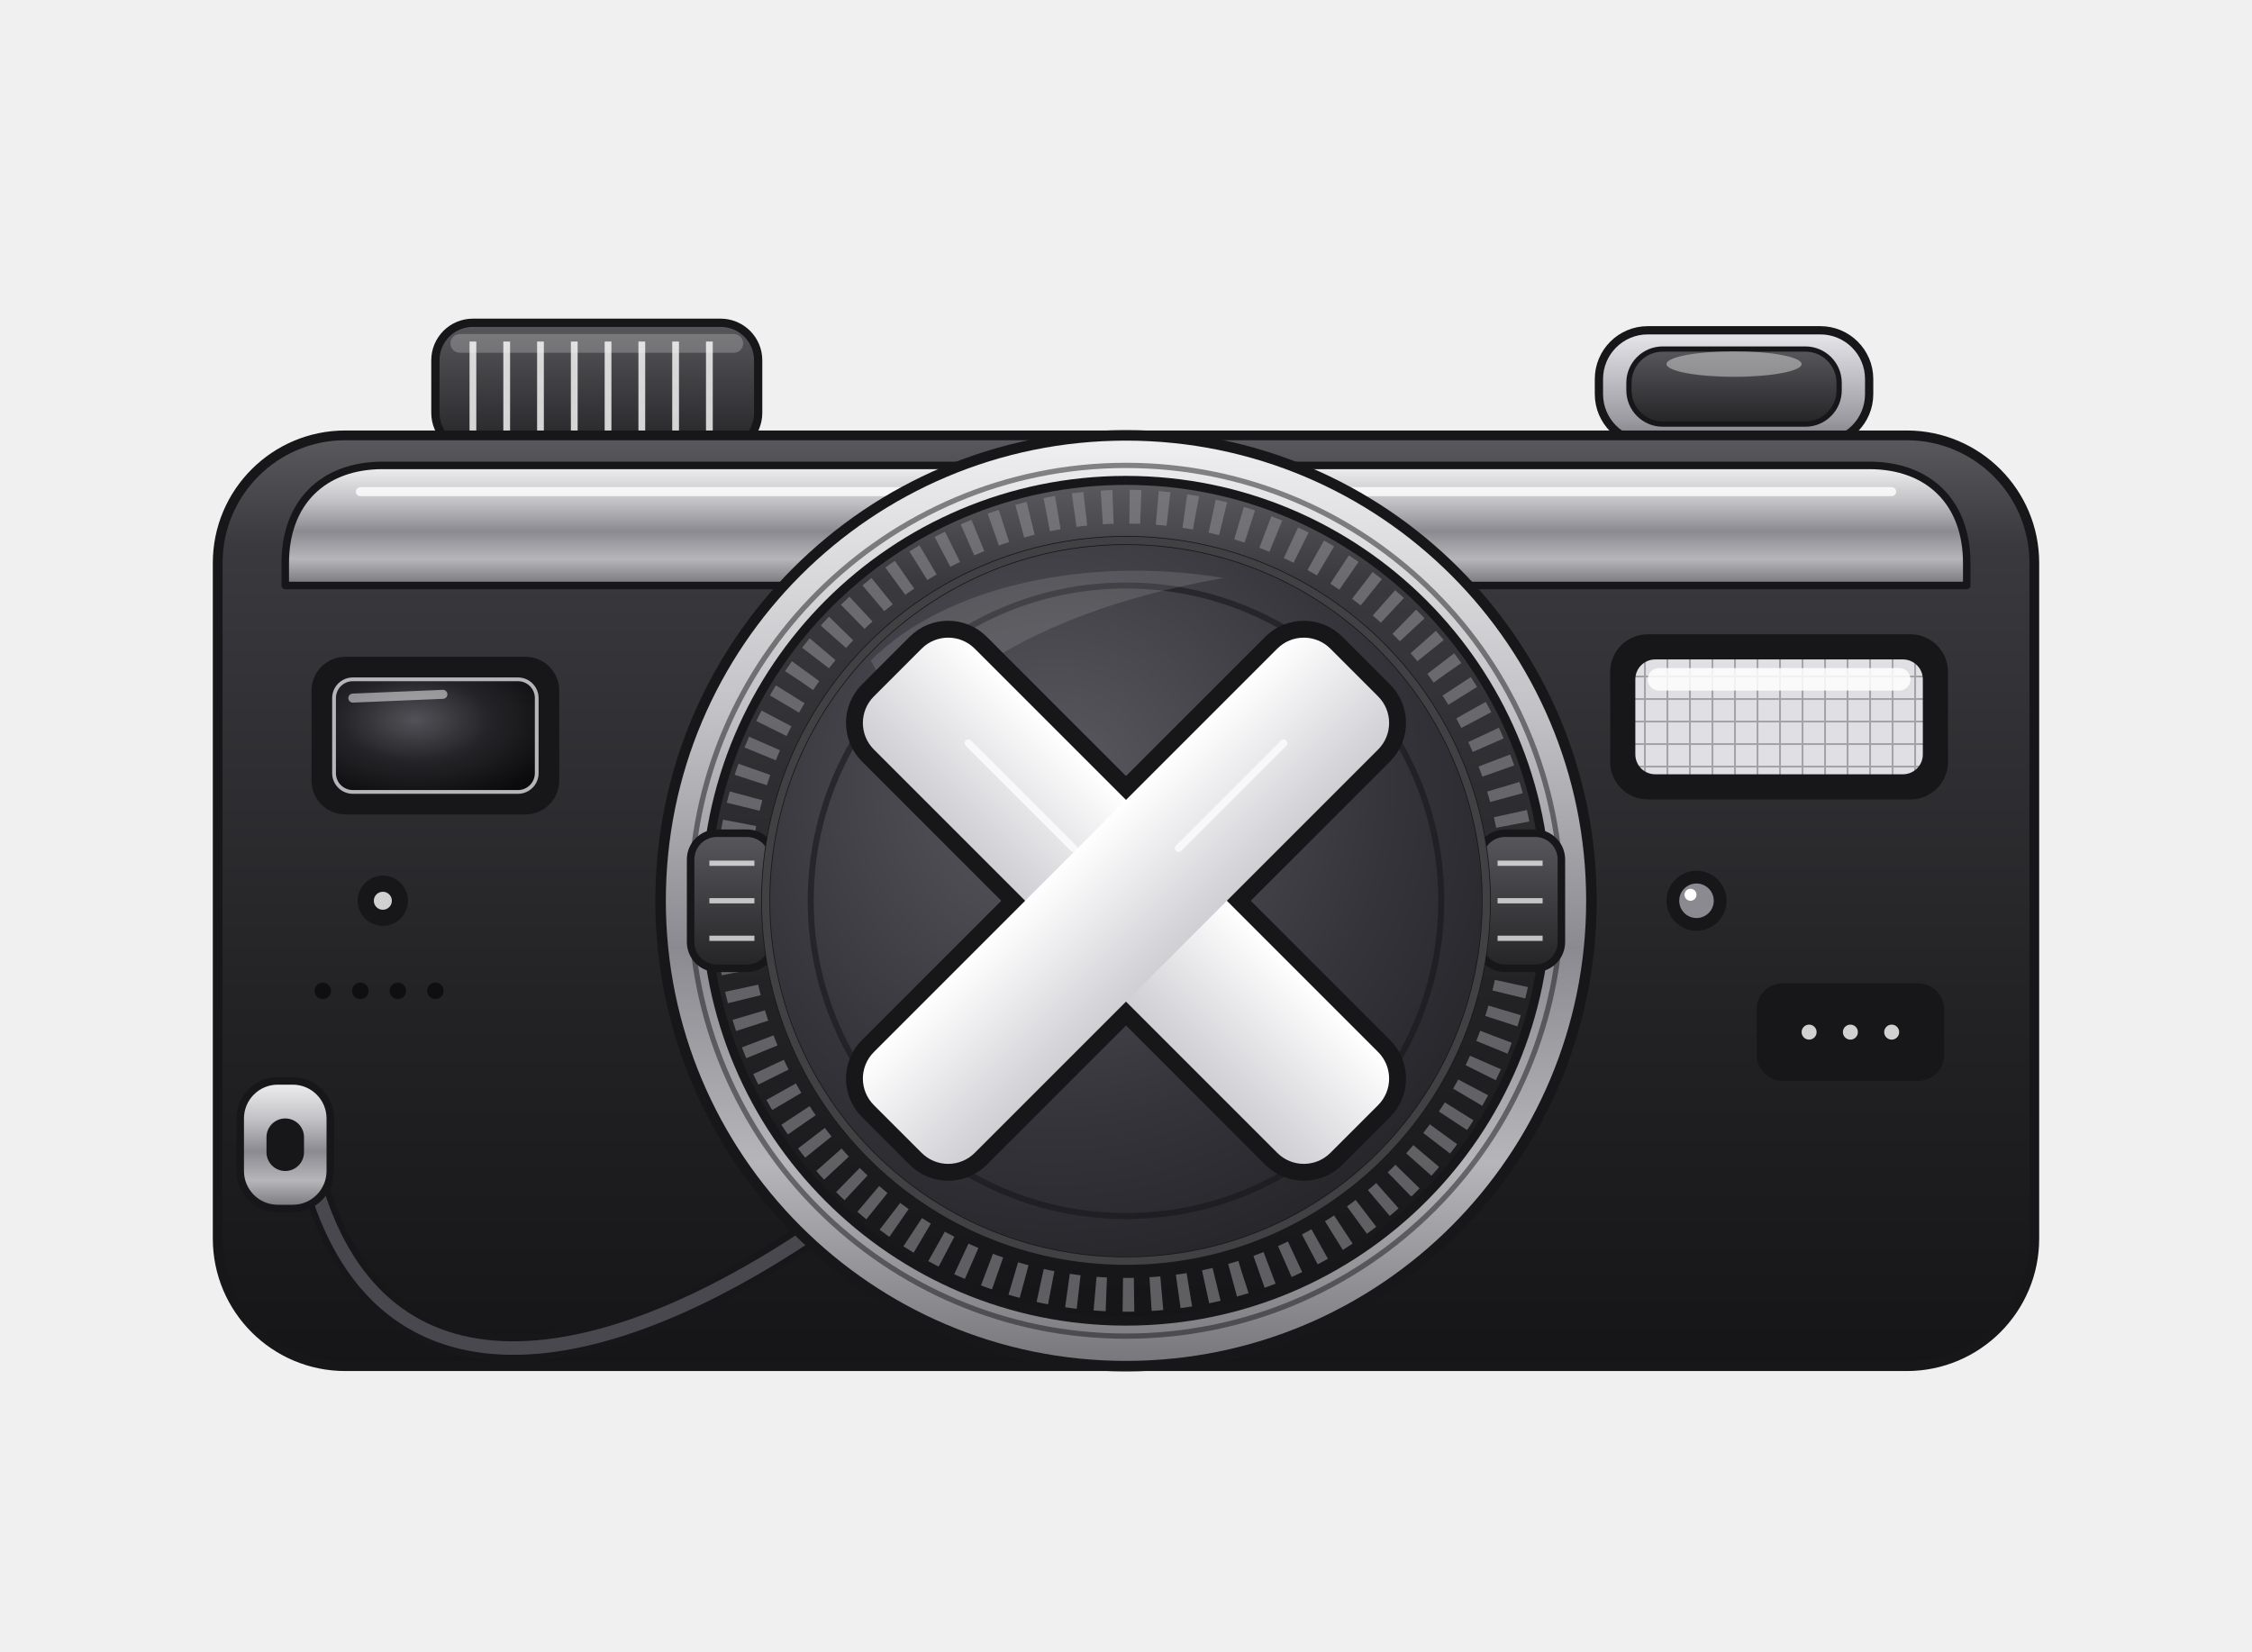
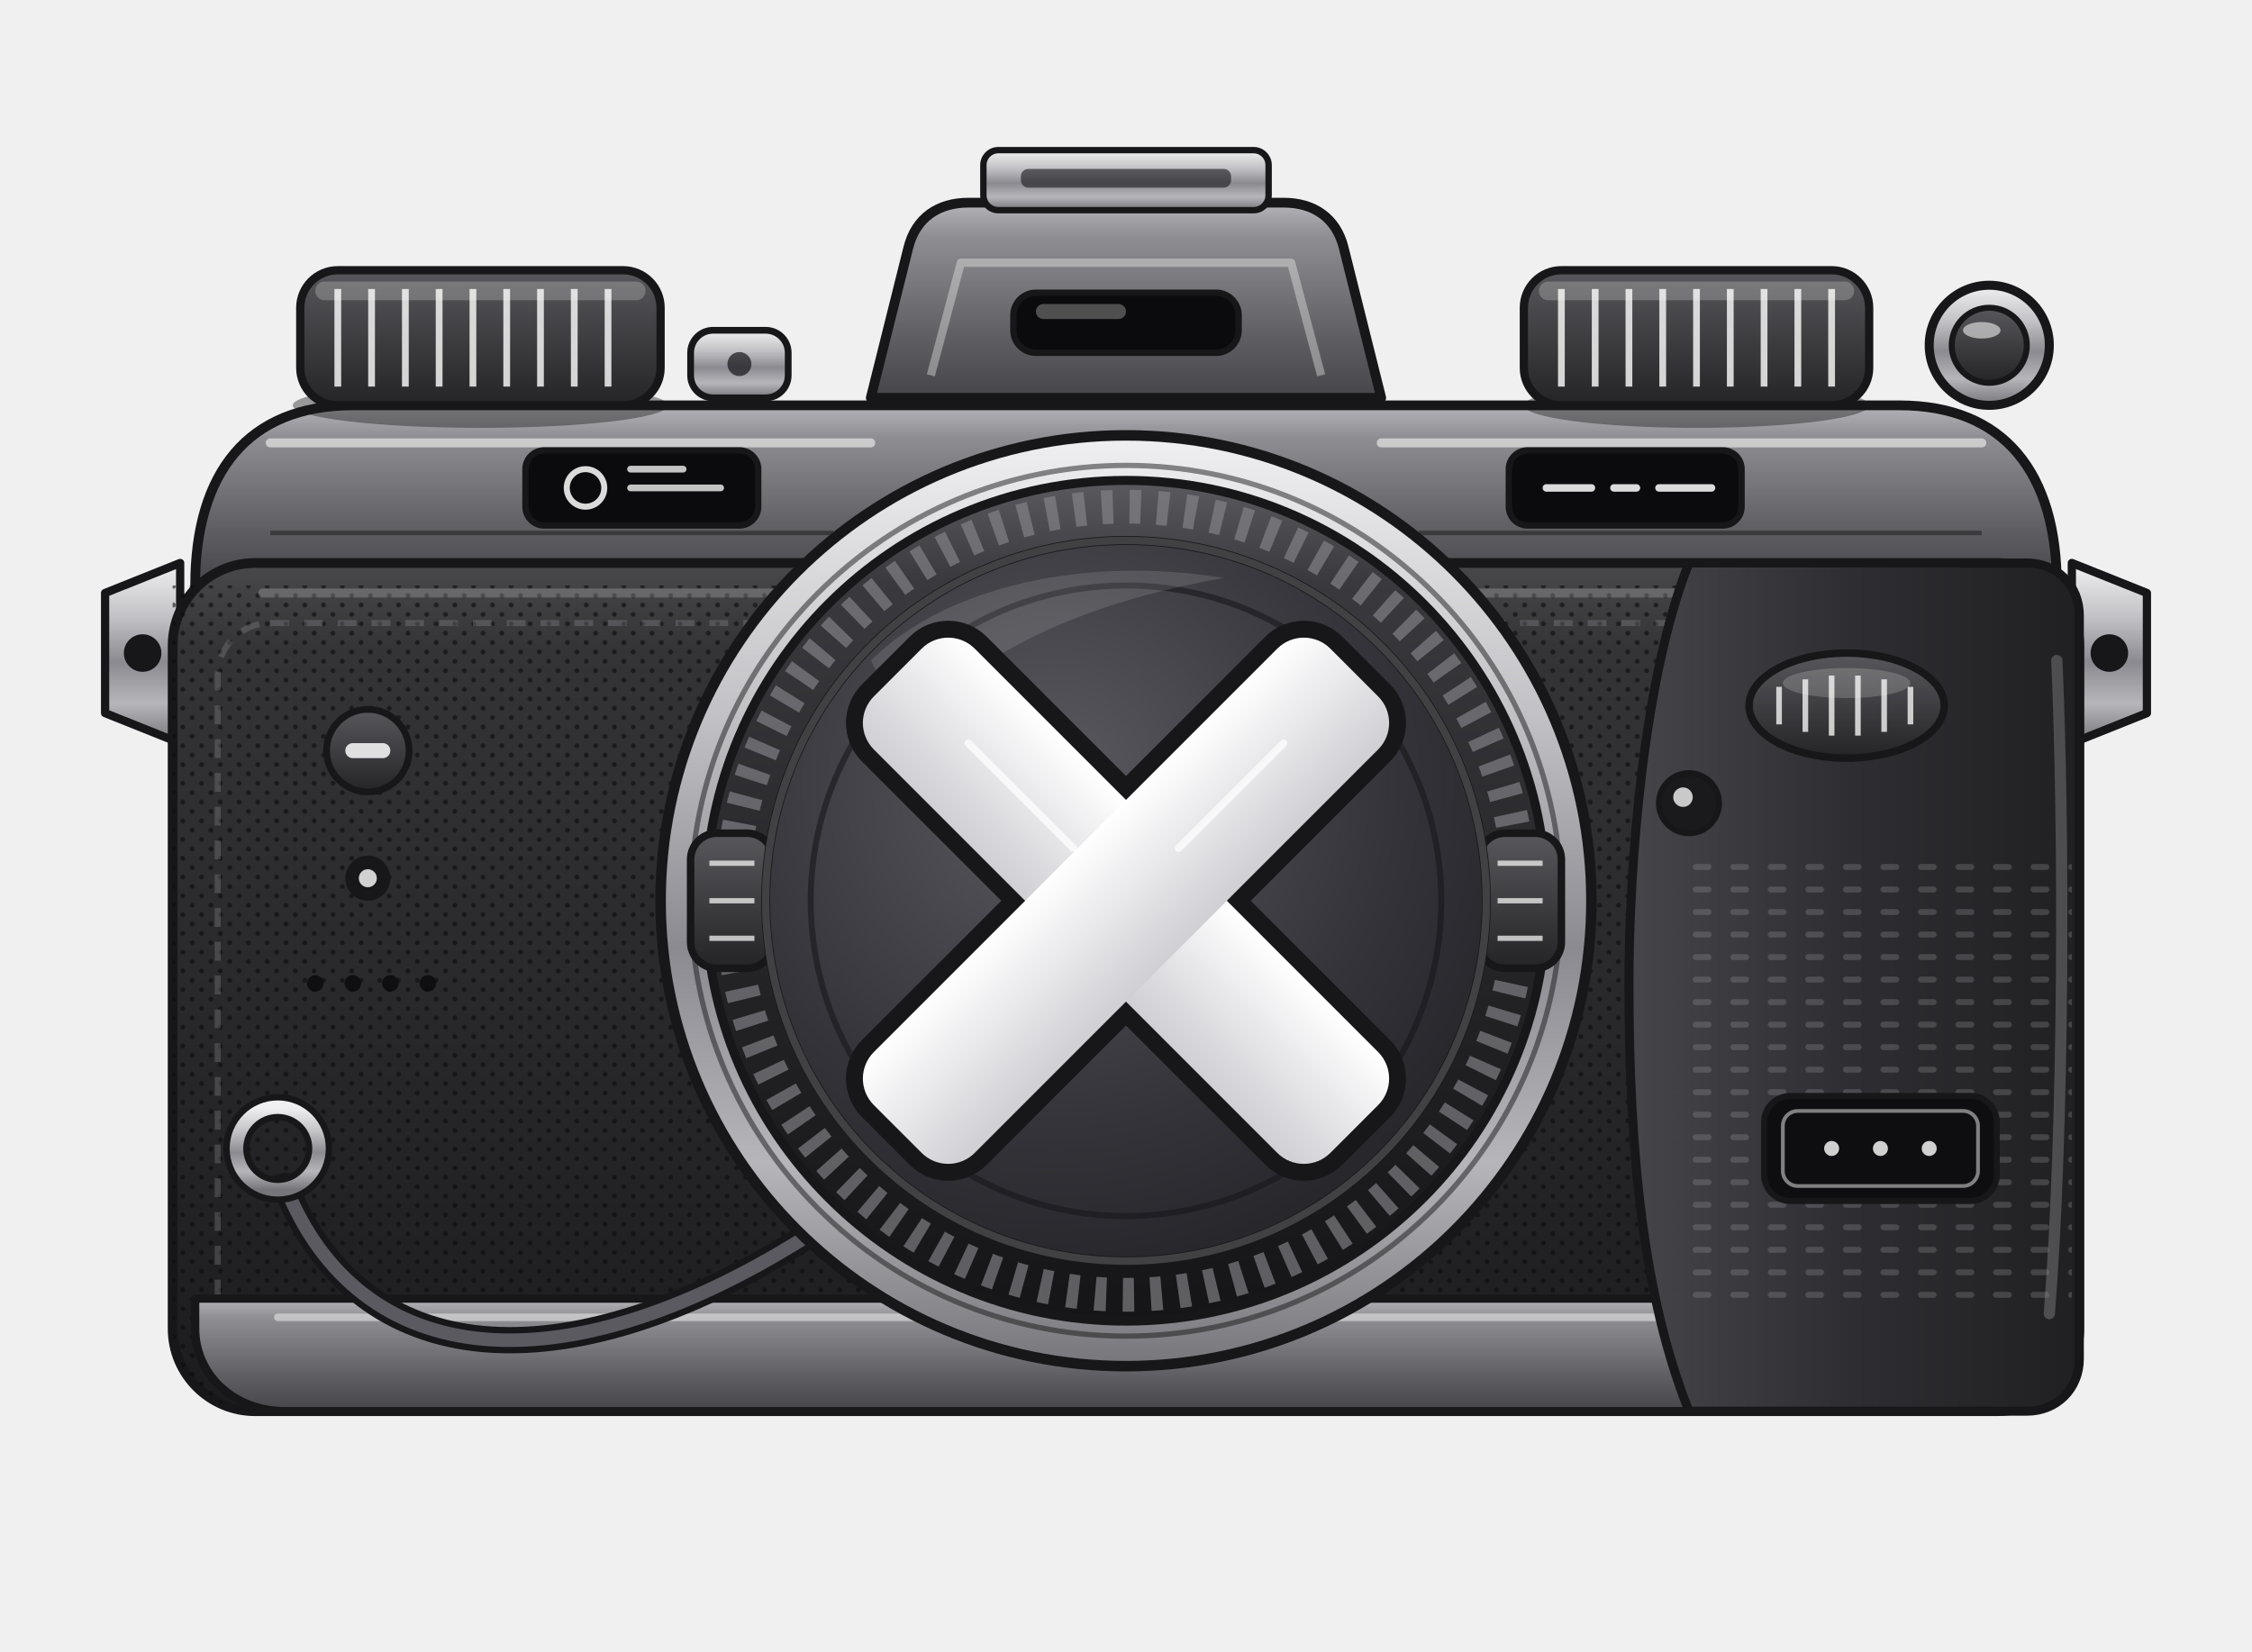
<svg xmlns="http://www.w3.org/2000/svg" viewBox="0 0 600 440" width="600" height="440">
  <defs>
    <linearGradient id="body" x1="0" y1="0" x2="0" y2="1">
      <stop offset="0" stop-color="#48484b" />
      <stop offset="0.1" stop-color="#343437" />
      <stop offset="1" stop-color="#1c1c1f" />
    </linearGradient>
    <linearGradient id="plate" x1="0" y1="0" x2="0" y2="1">
      <stop offset="0" stop-color="#6a6a6e" />
      <stop offset="0.5" stop-color="#47474b" />
      <stop offset="1" stop-color="#2e2e31" />
    </linearGradient>
    <linearGradient id="grip" x1="0" y1="0" x2="1" y2="0">
      <stop offset="0" stop-color="#3a3a3d" />
      <stop offset="0.5" stop-color="#2a2a2d" />
      <stop offset="1" stop-color="#1a1a1c" />
    </linearGradient>
    <linearGradient id="metal" x1="0" y1="0" x2="1" y2="1">
      <stop offset="0" stop-color="#d4d4d8" />
      <stop offset="0.45" stop-color="#8a8a8f" />
      <stop offset="1" stop-color="#525256" />
    </linearGradient>
    <linearGradient id="dark" x1="0" y1="0" x2="0" y2="1">
      <stop offset="0" stop-color="#58585c" />
      <stop offset="1" stop-color="#242427" />
    </linearGradient>
    <linearGradient id="hood" x1="0" y1="0" x2="0" y2="1">
      <stop offset="0" stop-color="#3c3c40" />
      <stop offset="1" stop-color="#0e0e10" />
    </linearGradient>
    <linearGradient id="inhood" x1="0" y1="0" x2="1" y2="1">
      <stop offset="0" stop-color="#0a0a0c" />
      <stop offset="1" stop-color="#2c2c30" />
    </linearGradient>
    <radialGradient id="glass" cx="0.4" cy="0.36" r="0.8">
      <stop offset="0" stop-color="#55555b" />
      <stop offset="0.45" stop-color="#26262a" />
      <stop offset="1" stop-color="#08080a" />
    </radialGradient>
    <radialGradient id="glassEdge" cx="0.5" cy="0.5" r="0.5">
      <stop offset="0.68" stop-color="#ccc" stop-opacity="0" />
      <stop offset="1" stop-color="#e0e0e0" stop-opacity="0.34" />
    </radialGradient>
    <linearGradient id="shine" x1="0" y1="0" x2="0.6" y2="1">
      <stop offset="0" stop-color="#fff" stop-opacity="0.9" />
      <stop offset="1" stop-color="#fff" stop-opacity="0" />
    </linearGradient>
    <pattern id="leather" width="5" height="5" patternUnits="userSpaceOnUse">
      <circle cx="1.2" cy="1.2" r="0.65" fill="#0c0c0e" opacity="0.6" />
      <circle cx="3.7" cy="3.7" r="0.65" fill="#0c0c0e" opacity="0.6" />
    </pattern>
    <clipPath id="bodyClip">
-       <rect x="58" y="116" width="484" height="248" rx="34" />
+       <rect x="46" y="100" width="508" height="276" rx="22" />
    </clipPath>
    <linearGradient id="topmetal" x1="0" y1="0" x2="0" y2="1">
      <stop offset="0" stop-color="#b4b4b8" />
      <stop offset="0.18" stop-color="#8e8e92" />
      <stop offset="0.7" stop-color="#5e5e62" />
      <stop offset="1" stop-color="#46464a" />
    </linearGradient>
    <pattern id="stitch" width="10" height="6" patternUnits="userSpaceOnUse">
      <rect x="1" y="2.2" width="5" height="1.6" rx="0.8" fill="#9a9a9e" opacity="0.28" />
    </pattern>
    <linearGradient id="chrome" x1="0" y1="0" x2="0" y2="1">
      <stop offset="0" stop-color="#f0f0f2" />
      <stop offset="0.3" stop-color="#c2c2c6" />
      <stop offset="0.55" stop-color="#8a8a90" />
      <stop offset="0.78" stop-color="#b6b6ba" />
      <stop offset="1" stop-color="#76767a" />
    </linearGradient>
    <linearGradient id="chromeV" x1="0" y1="0" x2="1" y2="0">
      <stop offset="0" stop-color="#6e6e72" />
      <stop offset="0.25" stop-color="#e6e6ea" />
      <stop offset="0.5" stop-color="#a0a0a6" />
      <stop offset="0.8" stop-color="#d4d4d8" />
      <stop offset="1" stop-color="#707074" />
    </linearGradient>
    <linearGradient id="silver" x1="0" y1="0" x2="0" y2="1">
      <stop offset="0" stop-color="#e8e8ec" />
      <stop offset="0.35" stop-color="#c6c6cc" />
      <stop offset="0.8" stop-color="#9a9aa0" />
      <stop offset="1" stop-color="#7e7e84" />
    </linearGradient>
    <linearGradient id="gripd" x1="0" y1="0" x2="1" y2="0">
      <stop offset="0" stop-color="#46464a" />
      <stop offset="0.5" stop-color="#2e2e32" />
      <stop offset="1" stop-color="#202023" />
    </linearGradient>
    <pattern id="dots" width="6" height="6" patternUnits="userSpaceOnUse">
      <circle cx="3" cy="3" r="1" fill="#0e0e10" opacity="0.55" />
    </pattern>
    <pattern id="grid" width="6" height="6" patternUnits="userSpaceOnUse">
      <path d="M0 0h6M0 0v6" stroke="#17171a" stroke-width="1" opacity="0.3" />
    </pattern>
    <linearGradient id="wrap" x1="0" y1="0" x2="0" y2="1">
      <stop offset="0" stop-color="#d8d8dc" />
      <stop offset="1" stop-color="#a4a4aa" />
    </linearGradient>
    <pattern id="stripes" width="14" height="14" patternUnits="userSpaceOnUse" patternTransform="rotate(45)">
      <rect x="0" y="0" width="7" height="14" fill="#17171a" opacity="0.85" />
    </pattern>
    <linearGradient id="gloss" x1="0" y1="0" x2="0" y2="1">
      <stop offset="0" stop-color="#5a5a5f" />
      <stop offset="0.12" stop-color="#3a3a3e" />
      <stop offset="0.6" stop-color="#232326" />
      <stop offset="1" stop-color="#151517" />
    </linearGradient>
    <radialGradient id="cap" cx="0.4" cy="0.34" r="0.85">
      <stop offset="0" stop-color="#5a5a60" />
      <stop offset="0.55" stop-color="#34343a" />
      <stop offset="1" stop-color="#1c1c20" />
    </radialGradient>
    <linearGradient id="xwhite" x1="0" y1="0" x2="0" y2="1">
      <stop offset="0" stop-color="#ffffff" />
      <stop offset="1" stop-color="#cfcfd4" />
    </linearGradient>
+     <linearGradient id="topmetal" x1="0" y1="0" x2="0" y2="1">
+       <stop offset="0" stop-color="#c4c4c8" />
+       <stop offset="0.18" stop-color="#9a9a9e" />
+       <stop offset="0.7" stop-color="#66666a" />
+       <stop offset="1" stop-color="#4a4a4e" />
+     </linearGradient>
+     <pattern id="stitch" width="10" height="6" patternUnits="userSpaceOnUse">
+       <rect x="1" y="2.2" width="5" height="1.6" rx="0.8" fill="#9a9a9e" opacity="0.3" />
+     </pattern>
+     <linearGradient id="gripd" x1="0" y1="0" x2="1" y2="0">
+       <stop offset="0" stop-color="#3c3c40" />
+       <stop offset="0.5" stop-color="#2a2a2e" />
+       <stop offset="1" stop-color="#1c1c1f" />
+     </linearGradient>
  </defs>
-   <rect x="116" y="86" width="86" height="34" rx="10" fill="url(#dark)" stroke="#17171a" stroke-width="2.2" />
+   <g stroke="#17171a" stroke-width="2.2" fill="url(#chrome)">
+     <path d="M48 150 L 28 158 L 28 190 L 48 198 Z" stroke-linejoin="round" />
+     <path d="M552 150 L 572 158 L 572 190 L 552 198 Z" stroke-linejoin="round" />
+   </g>
+   <g fill="#17171a">
+     <circle cx="38" cy="174" r="5" />
+     <circle cx="562" cy="174" r="5" />
+   </g>
+   <path d="M232 106 L 242 66 C 244 58 250 54 258 54 L 342 54 C 350 54 356 58 358 66 L 368 106 Z" fill="url(#topmetal)" stroke="#17171a" stroke-width="2.6" stroke-linejoin="round" />
+   <path d="M248 100 L 256 70 L 344 70 L 352 100" fill="none" stroke="#fff" stroke-width="2.2" opacity="0.35" stroke-linejoin="round" />
+   <rect x="270" y="78" width="60" height="16" rx="6" fill="#0b0b0d" stroke="#17171a" stroke-width="1.7" />
+   <rect x="276" y="81" width="24" height="4" rx="2" fill="#fff" opacity="0.28" />
+   <rect x="262" y="40" width="76" height="16" rx="4" fill="url(#chrome)" stroke="#17171a" stroke-width="1.7" />
+   <rect x="272" y="45" width="56" height="5" rx="2" fill="#17171a" opacity="0.6" />
+   <path d="M52 156 C 52 126 66 108 94 108 L 506 108 C 534 108 548 126 548 156 Z" fill="url(#topmetal)" stroke="#17171a" stroke-width="2.6" stroke-linejoin="round" />
+   <path d="M72 118 L 232 118 M368 118 L 528 118" stroke="#fff" stroke-width="2.4" opacity="0.55" stroke-linecap="round" />
+   <g stroke="#17171a" stroke-width="1.2" opacity="0.5" fill="none">
+     <path d="M72 142h150M378 142h150" />
+   </g>
+   <ellipse cx="128" cy="108" rx="50" ry="6" fill="#17171a" opacity="0.4" />
+   <rect x="80" y="72" width="96" height="36" rx="10" fill="url(#dark)" stroke="#17171a" stroke-width="2.2" />
  <g stroke="#f2f2f2" stroke-width="1.8" opacity="0.85">
-     <path d="M126 91v24M135 91v24M144 91v24M153 91v24M162 91v24M171 91v24M180 91v24M189 91v24" />
-   </g>
-   <rect x="120" y="89" width="78" height="5" rx="2.5" fill="#fff" opacity="0.22" />
-   <ellipse cx="462" cy="118" rx="34" ry="6" fill="#17171a" opacity="0.4" />
-   <rect x="426" y="88" width="72" height="30" rx="13" fill="url(#silver)" stroke="#17171a" stroke-width="2.2" />
-   <rect x="434" y="93" width="56" height="20" rx="9" fill="url(#dark)" stroke="#17171a" stroke-width="1.4" />
-   <ellipse cx="462" cy="97" rx="18" ry="3.4" fill="#fff" opacity="0.4" />
-   <rect x="58" y="116" width="484" height="248" rx="34" fill="url(#gloss)" stroke="#17171a" stroke-width="2.6" />
-   <path d="M96 126 L 504 126" stroke="#fff" stroke-width="3" opacity="0.3" stroke-linecap="round" />
-   <path d="M76 150 C 76 134 86 124 102 124 L 498 124 C 514 124 524 134 524 150 L 524 156 L 76 156 Z" fill="url(#chrome)" stroke="#17171a" stroke-width="2" stroke-linejoin="round" />
-   <path d="M96 131 L 504 131" stroke="#fff" stroke-width="2.4" opacity="0.8" stroke-linecap="round" />
-   <path d="M214 330 C 150 372 96 372 82 308" fill="none" stroke="#17171a" stroke-width="7" stroke-linecap="round" />
-   <path d="M214 330 C 150 372 96 372 82 308" fill="none" stroke="#48484e" stroke-width="3.6" stroke-linecap="round" />
-   <g stroke="#17171a" stroke-width="2">
-     <rect x="64" y="288" width="24" height="34" rx="10" fill="url(#chrome)" />
-   </g>
-   <g fill="#17171a">
-     <rect x="71" y="298" width="10" height="14" rx="5" />
-   </g>
-   <rect x="84" y="176" width="64" height="40" rx="8" fill="#17171a" stroke="#17171a" stroke-width="2" />
-   <rect x="89" y="181" width="54" height="30" rx="5" fill="url(#glass)" stroke="#bdbdc2" stroke-width="1" opacity="0.95" />
-   <path d="M94 186 L 118 185" stroke="#fff" stroke-width="2.4" opacity="0.5" stroke-linecap="round" />
-   <circle cx="102" cy="240" r="6" fill="#17171a" stroke="#17171a" stroke-width="1.4" />
-   <circle cx="102" cy="240" r="2.4" fill="#f2f2f2" opacity="0.85" />
-   <g fill="#0a0a0c" opacity="0.8">
-     <circle cx="86" cy="264" r="2.2" />
-     <circle cx="96" cy="264" r="2.2" />
-     <circle cx="106" cy="264" r="2.2" />
-     <circle cx="116" cy="264" r="2.2" />
-   </g>
-   <rect x="430" y="170" width="88" height="42" rx="9" fill="#17171a" stroke="#17171a" stroke-width="2" />
-   <rect x="435" y="175" width="78" height="32" rx="6" fill="#e0e0e4" stroke="#17171a" stroke-width="1.4" />
-   <rect x="435" y="175" width="78" height="32" rx="6" fill="url(#grid)" />
-   <rect x="439" y="178" width="70" height="6" rx="3" fill="#fff" opacity="0.85" />
-   <circle cx="452" cy="240" r="8" fill="#17171a" />
-   <circle cx="452" cy="240" r="4.6" fill="#8a8a90" />
-   <circle cx="450.4" cy="238.4" r="1.6" fill="#fff" />
-   <rect x="468" y="262" width="50" height="26" rx="7" fill="#17171a" />
+     <path d="M90 77v26M99 77v26M108 77v26M117 77v26M126 77v26M135 77v26M144 77v26M153 77v26M162 77v26" />
+   </g>
+   <rect x="84" y="75" width="88" height="5" rx="2.5" fill="#fff" opacity="0.22" />
+   <rect x="184" y="88" width="26" height="18" rx="6" fill="url(#chrome)" stroke="#17171a" stroke-width="1.8" />
+   <circle cx="197" cy="97" r="3.2" fill="#17171a" opacity="0.7" />
+   <ellipse cx="452" cy="108" rx="46" ry="6" fill="#17171a" opacity="0.4" />
+   <rect x="406" y="72" width="92" height="36" rx="10" fill="url(#dark)" stroke="#17171a" stroke-width="2.2" />
+   <g stroke="#f2f2f2" stroke-width="1.8" opacity="0.85">
+     <path d="M416 77v26M425 77v26M434 77v26M443 77v26M452 77v26M461 77v26M470 77v26M479 77v26M488 77v26" />
+   </g>
+   <rect x="410" y="75" width="84" height="5" rx="2.5" fill="#fff" opacity="0.22" />
+   <circle cx="530" cy="92" r="16" fill="url(#chrome)" stroke="#17171a" stroke-width="2.4" />
+   <circle cx="530" cy="92" r="10" fill="url(#dark)" stroke="#17171a" stroke-width="1.6" />
+   <ellipse cx="528" cy="88" rx="5" ry="2.2" fill="#fff" opacity="0.55" />
+   <rect x="402" y="120" width="62" height="20" rx="5" fill="#0b0b0d" stroke="#17171a" stroke-width="1.7" />
+   <g stroke="#f2f2f2" stroke-width="2" stroke-linecap="round">
+     <path d="M412 130h12M430 130h6M442 130h14" opacity="0.9" />
+   </g>
+   <rect x="140" y="120" width="62" height="20" rx="5" fill="#0b0b0d" stroke="#17171a" stroke-width="1.7" />
+   <circle cx="156" cy="130" r="5" fill="none" stroke="#f2f2f2" stroke-width="1.6" opacity="0.9" />
+   <g stroke="#f2f2f2" stroke-width="1.8" stroke-linecap="round" opacity="0.8">
+     <path d="M168 130h24M168 125h14" />
+   </g>
+   <rect x="46" y="150" width="508" height="226" rx="22" fill="url(#body)" stroke="#17171a" stroke-width="2.6" />
+   <rect x="46" y="156" width="508" height="220" fill="url(#leather)" clip-path="url(#bodyClip)" />
+   <rect x="58" y="166" width="484" height="198" rx="14" fill="none" stroke="#9a9aa0" stroke-width="1.6" stroke-dasharray="5 4" opacity="0.28" />
+   <path d="M70 158 L 530 158" stroke="#fff" stroke-width="2.4" opacity="0.2" stroke-linecap="round" />
+   <path d="M52 346 L 548 346 L 548 354 C 548 366 538 376 524 376 L 76 376 C 62 376 52 366 52 354 Z" fill="url(#topmetal)" stroke="#17171a" stroke-width="2.2" stroke-linejoin="round" />
+   <path d="M74 351 L 526 351" stroke="#fff" stroke-width="2" opacity="0.45" stroke-linecap="round" />
+   <path d="M214 330 C 150 370 96 366 76 316" fill="none" stroke="#17171a" stroke-width="7" stroke-linecap="round" />
+   <path d="M214 330 C 150 370 96 366 76 316" fill="none" stroke="#5a5a60" stroke-width="3.6" stroke-linecap="round" />
+   <circle cx="74" cy="306" r="11" fill="none" stroke="#17171a" stroke-width="7" />
+   <circle cx="74" cy="306" r="11" fill="none" stroke="url(#chrome)" stroke-width="3.6" />
+   <circle cx="98" cy="200" r="11" fill="url(#dark)" stroke="#17171a" stroke-width="1.8" />
+   <rect x="92" y="198" width="12" height="4" rx="2" fill="#f2f2f2" opacity="0.9" />
+   <circle cx="98" cy="234" r="6" fill="#17171a" />
+   <circle cx="98" cy="234" r="2.4" fill="#f2f2f2" opacity="0.85" />
+   <g fill="#0a0a0c" opacity="0.85">
+     <circle cx="84" cy="262" r="2.2" />
+     <circle cx="94" cy="262" r="2.2" />
+     <circle cx="104" cy="262" r="2.2" />
+     <circle cx="114" cy="262" r="2.2" />
+   </g>
+   <path d="M554 164 C 554 156 548 150 540 150 L 450 150 C 438 180 434 230 434 262 C 434 308 438 346 450 376 L 540 376 C 548 376 554 370 554 362 Z" fill="url(#gripd)" stroke="#17171a" stroke-width="2.4" stroke-linejoin="round" />
+   <path d="M548 176 C 550 220 550 300 546 350" stroke="#fff" stroke-width="3" opacity="0.2" fill="none" stroke-linecap="round" />
+   <g clip-path="url(#bodyClip)">
+     <rect x="446" y="226" width="106" height="120" fill="url(#stitch)" />
+   </g>
+   <ellipse cx="492" cy="188" rx="26" ry="14" fill="url(#dark)" stroke="#17171a" stroke-width="2" />
+   <g stroke="#f2f2f2" stroke-width="1.5" opacity="0.8">
+     <path d="M474 183v10M481 181v14M488 180v16M495 180v16M502 181v14M509 183v10" />
+   </g>
+   <ellipse cx="492" cy="182" rx="17" ry="4" fill="#fff" opacity="0.18" />
+   <circle cx="450" cy="214" r="8" fill="#1a1a1d" stroke="#17171a" stroke-width="1.6" />
+   <circle cx="448.4" cy="212.4" r="2.6" fill="#e8e8e8" opacity="0.85" />
+   <rect x="470" y="292" width="62" height="28" rx="7" fill="#0e0e10" stroke="#17171a" stroke-width="1.6" />
+   <rect x="475" y="296" width="52" height="20" rx="4" fill="none" stroke="#f2f2f2" stroke-width="1" opacity="0.5" />
  <g fill="#f2f2f2" opacity="0.85">
-     <circle cx="482" cy="275" r="2" />
-     <circle cx="493" cy="275" r="2" />
-     <circle cx="504" cy="275" r="2" />
+     <circle cx="488" cy="306" r="2" />
+     <circle cx="501" cy="306" r="2" />
+     <circle cx="514" cy="306" r="2" />
  </g>
  <circle cx="300" cy="240" r="124" fill="url(#chrome)" stroke="#17171a" stroke-width="2.8" />
  <circle cx="300" cy="240" r="116" fill="none" stroke="#17171a" stroke-width="1.4" opacity="0.5" />
  <circle cx="300" cy="240" r="112" fill="url(#gloss)" stroke="#17171a" stroke-width="2.4" />
  <circle cx="300" cy="240" r="105" fill="none" stroke="#85858b" stroke-width="9" stroke-dasharray="3 4.4" opacity="0.65" />
  <g stroke="#17171a" stroke-width="2">
    <rect x="184" y="222" width="22" height="36" rx="7" fill="url(#dark)" />
    <rect x="394" y="222" width="22" height="36" rx="7" fill="url(#dark)" />
  </g>
  <g stroke="#f2f2f2" stroke-width="1.4" opacity="0.75">
    <path d="M189 230h12M189 240h12M189 250h12M399 230h12M399 240h12M399 250h12" />
  </g>
  <circle cx="300" cy="240" r="96" fill="url(#cap)" stroke="#17171a" stroke-width="2.4" />
  <circle cx="300" cy="240" r="96" fill="none" stroke="#fff" stroke-width="2" opacity="0.18" />
  <circle cx="300" cy="240" r="84" fill="none" stroke="#17171a" stroke-width="1.6" opacity="0.6" />
  <path d="M232 176 C 252 156 290 148 326 154 C 292 160 262 172 242 194 Z" fill="#fff" opacity="0.12" />
  <g fill="#17171a" stroke="#17171a" stroke-width="9" stroke-linejoin="round">
    <g transform="rotate(45 300 240)">
      <rect x="214" y="221" width="172" height="38" rx="10" />
    </g>
    <g transform="rotate(-45 300 240)">
      <rect x="214" y="221" width="172" height="38" rx="10" />
    </g>
  </g>
  <g fill="url(#xwhite)">
    <g transform="rotate(45 300 240)">
      <rect x="214" y="221" width="172" height="38" rx="10" />
    </g>
    <g transform="rotate(-45 300 240)">
      <rect x="214" y="221" width="172" height="38" rx="10" />
    </g>
  </g>
  <g fill="none" stroke="#fff" stroke-width="2" opacity="0.7" stroke-linecap="round">
    <path d="M258 198 L 286 226" />
    <path d="M342 198 L 314 226" />
  </g>
</svg>
